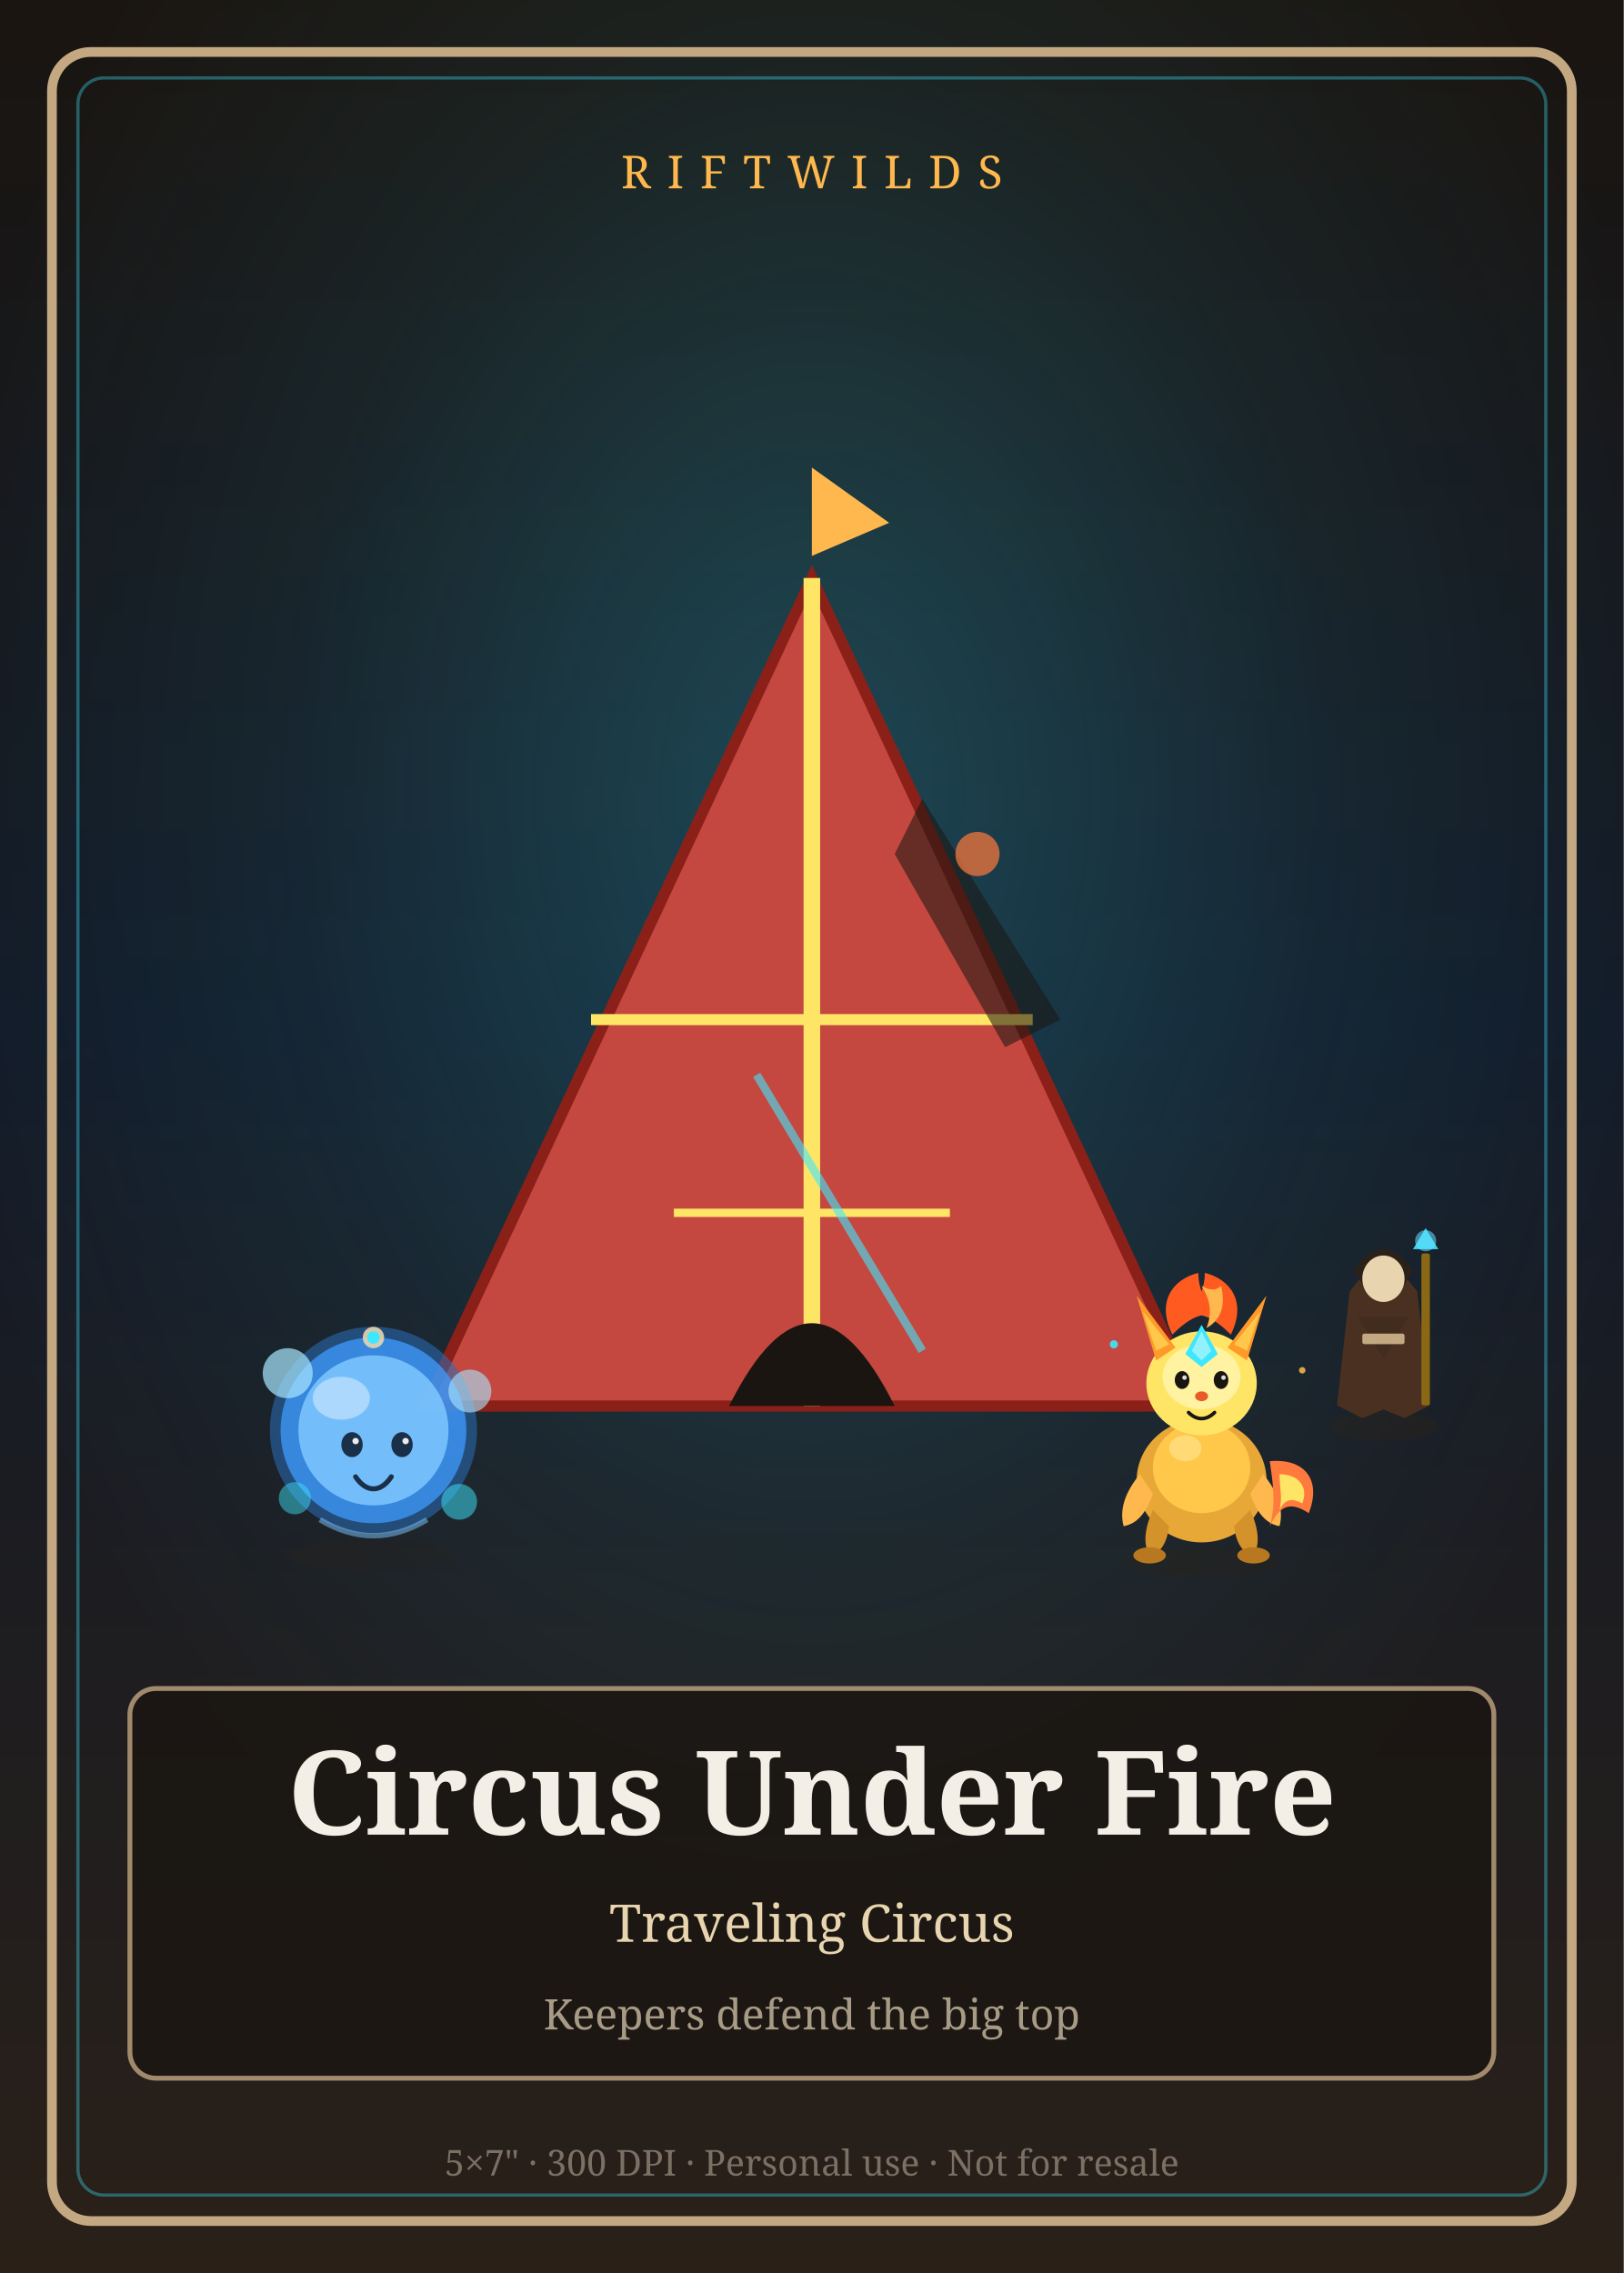
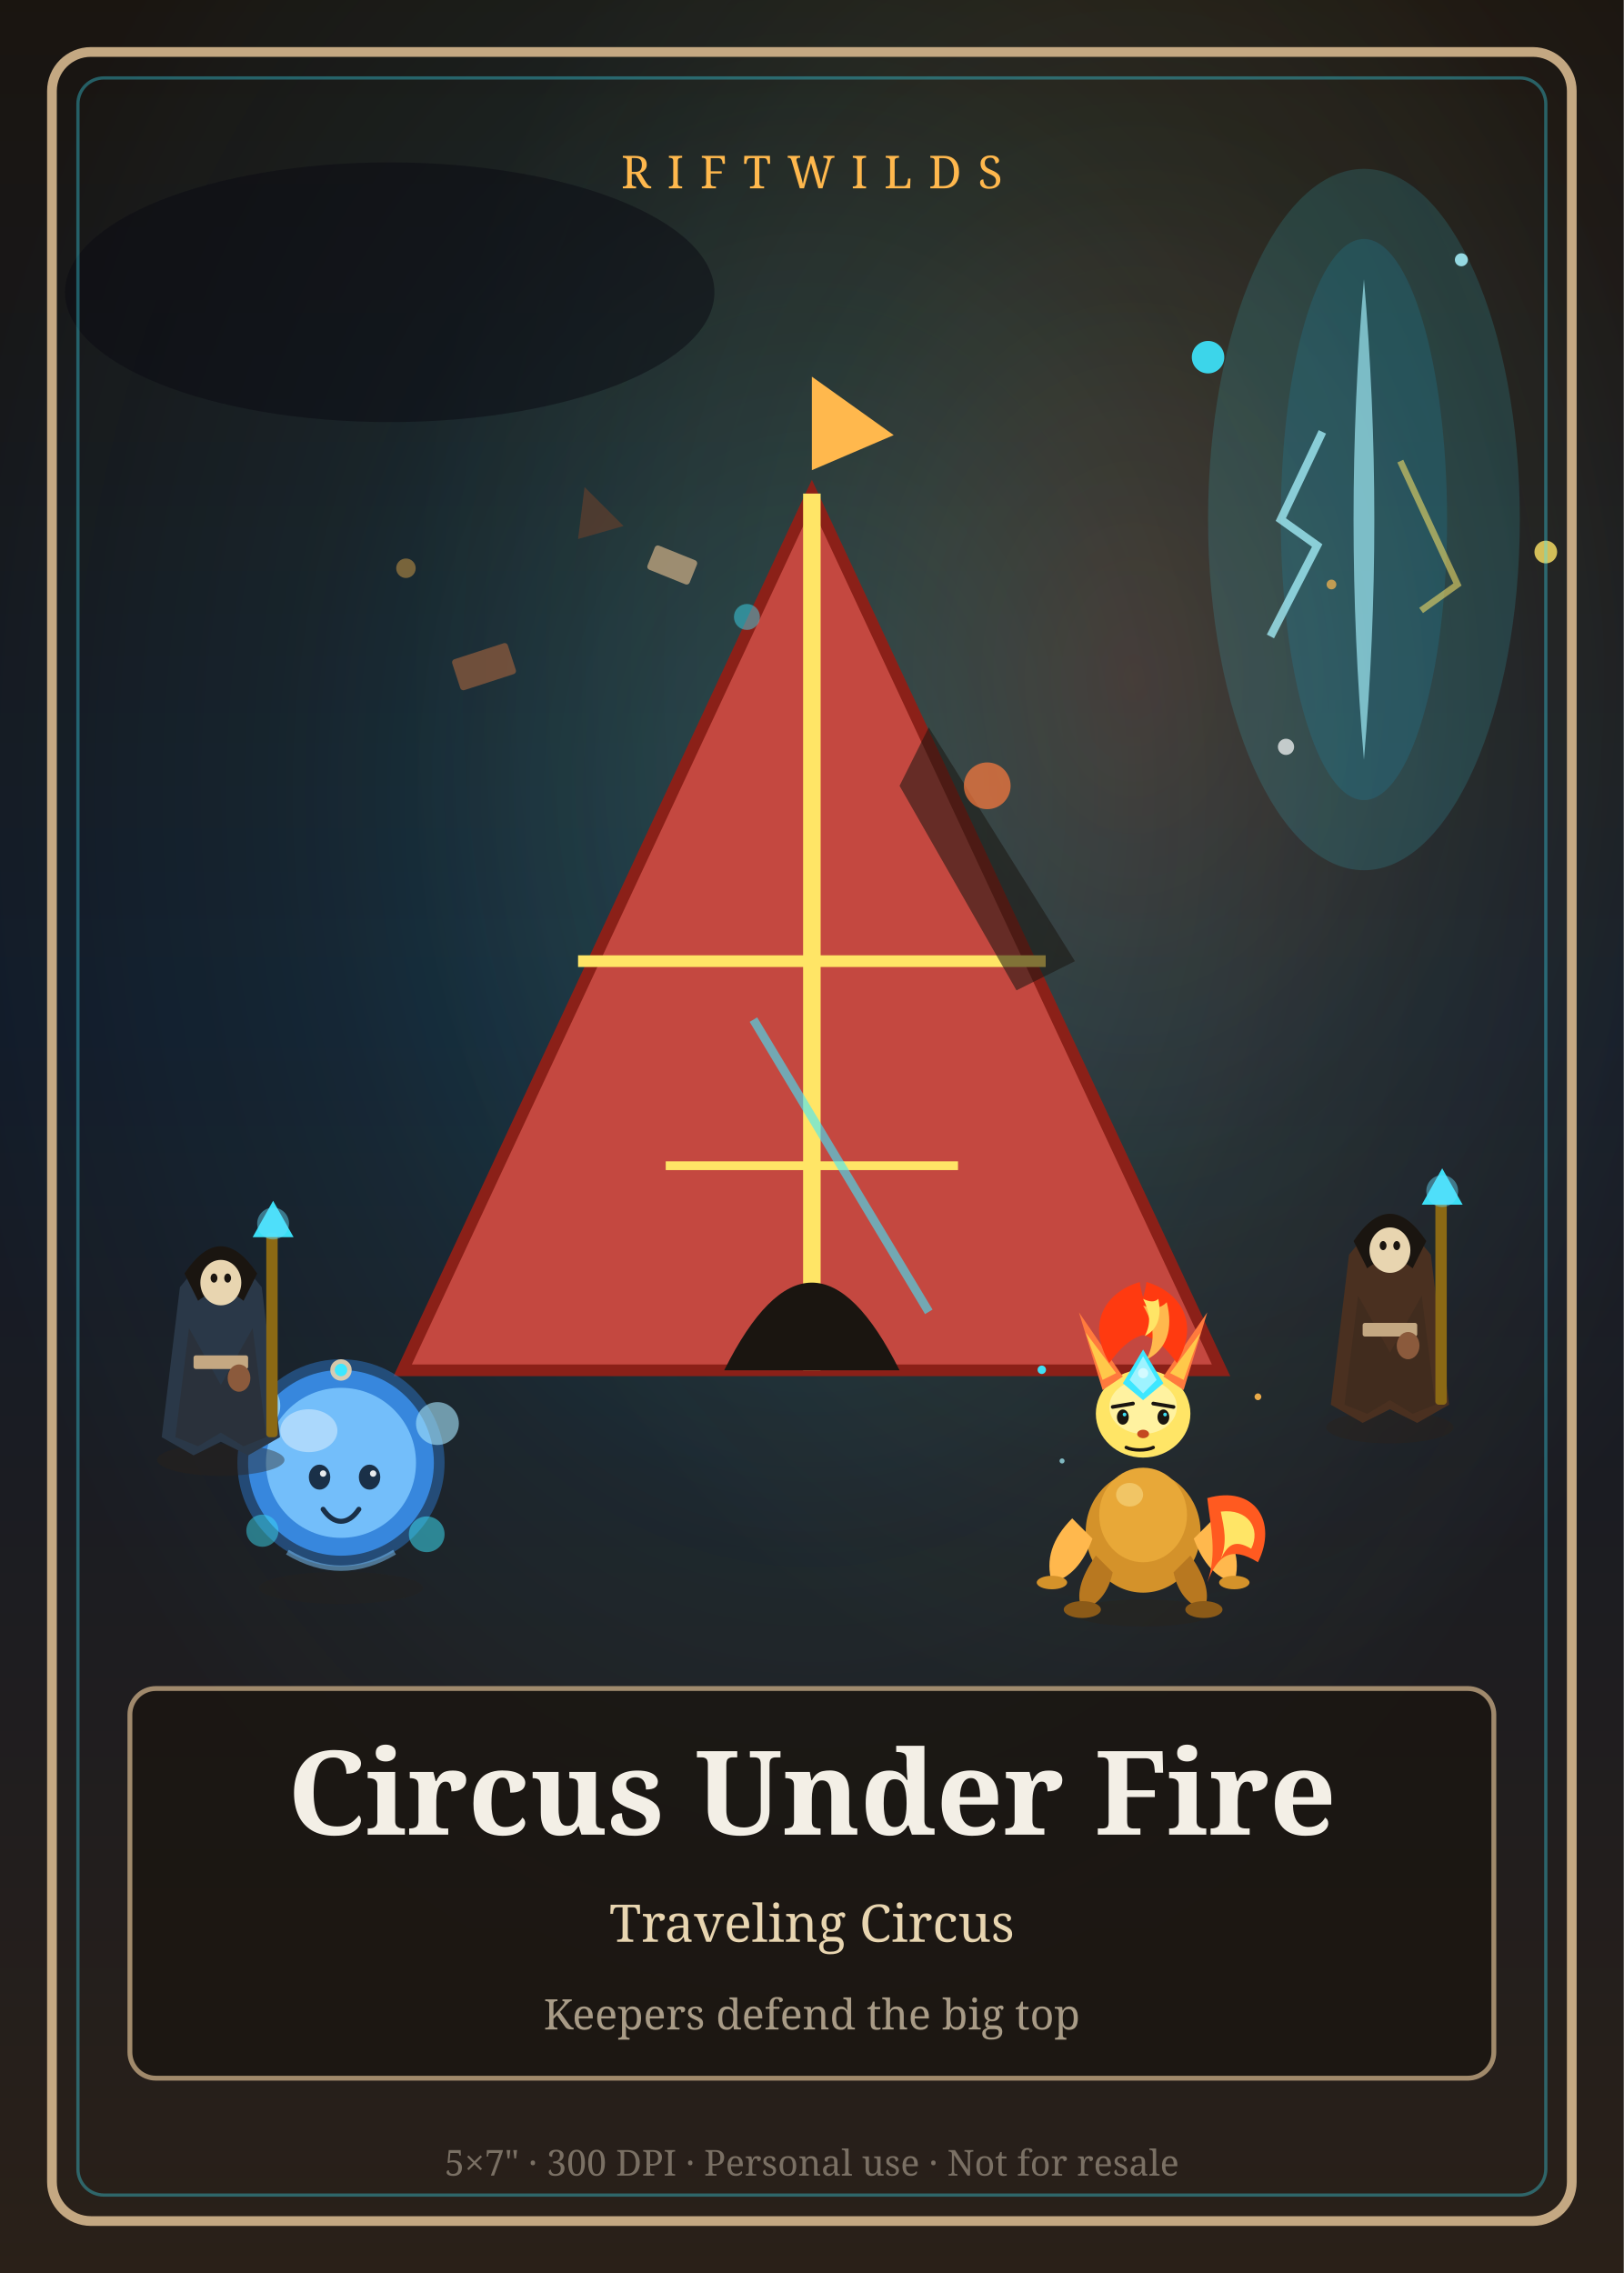
<svg xmlns="http://www.w3.org/2000/svg" width="1500" height="2100" viewBox="0 0 500 700">
  <defs>
    <linearGradient id="c-parchment" x1="0" y1="0" x2="0" y2="1">
      <stop stop-color="#f4e8d0" />
      <stop offset="0.55" stop-color="#e8d5b0" />
      <stop offset="1" stop-color="#d4bc8e" />
    </linearGradient>
    <linearGradient id="c-ink" x1="0" y1="0" x2="0" y2="1">
      <stop stop-color="#1a1510" />
      <stop offset="0.5" stop-color="#141820" />
      <stop offset="1" stop-color="#0e1218" />
    </linearGradient>
    <linearGradient id="c-bronze" x1="0" y1="0" x2="1" y2="1">
      <stop stop-color="#e8c878" />
      <stop offset="0.4" stop-color="#c4a882" />
      <stop offset="1" stop-color="#8b6914" />
    </linearGradient>
    <linearGradient id="c-rift" x1="0" y1="0" x2="0" y2="1">
-       <stop stop-color="#66e0ff" />
-       <stop offset="0.5" stop-color="#3de7ff" />
-       <stop offset="1" stop-color="#1a8fb8" />
+       <stop stop-color="#a8f4ff" />
+       <stop offset="0.35" stop-color="#3de7ff" />
+       <stop offset="0.7" stop-color="#1a8fb8" />
+       <stop offset="1" stop-color="#0a4a68" />
+     </linearGradient>
+     <linearGradient id="c-warmSky" x1="0" y1="0" x2="0" y2="1">
+       <stop stop-color="#0a1018" />
+       <stop offset="0.35" stop-color="#1a2438" />
+       <stop offset="0.65" stop-color="#3a3028" />
+       <stop offset="1" stop-color="#5a4030" />
+     </linearGradient>
+     <linearGradient id="c-earth" x1="0" y1="0" x2="0" y2="1">
+       <stop stop-color="#3d6a42" />
+       <stop offset="0.45" stop-color="#2f5a3a" />
+       <stop offset="1" stop-color="#1a3020" />
    </linearGradient>
    <radialGradient id="c-amberGlow" cx="50%" cy="40%" r="50%">
      <stop stop-color="#ffe566" stop-opacity="0.55" />
      <stop offset="0.55" stop-color="#ffb84d" stop-opacity="0.2" />
      <stop offset="1" stop-color="#ffb84d" stop-opacity="0" />
    </radialGradient>
    <radialGradient id="c-cyanGlow" cx="50%" cy="35%" r="55%">
      <stop stop-color="#3de7ff" stop-opacity="0.45" />
      <stop offset="0.6" stop-color="#3de7ff" stop-opacity="0.12" />
      <stop offset="1" stop-color="#3de7ff" stop-opacity="0" />
    </radialGradient>
+     <radialGradient id="c-emberBloom" cx="70%" cy="30%" r="45%">
+       <stop stop-color="#ff7a3d" stop-opacity="0.35" />
+       <stop offset="0.5" stop-color="#ffb84d" stop-opacity="0.12" />
+       <stop offset="1" stop-color="#ffb84d" stop-opacity="0" />
+     </radialGradient>
    <filter id="c-soft" x="-30%" y="-30%" width="160%" height="160%">
      <feGaussianBlur stdDeviation="6" />
+     </filter>
+     <filter id="c-glow" x="-40%" y="-40%" width="180%" height="180%">
+       <feGaussianBlur stdDeviation="4" result="b" />
+       <feMerge>
+         <feMergeNode in="b" />
+         <feMergeNode in="SourceGraphic" />
+       </feMerge>
    </filter>
    <linearGradient id="bg" x1="0" y1="0" x2="0" y2="1">
      <stop stop-color="#1a1510" />
      <stop offset="0.45" stop-color="#121a28" />
      <stop offset="1" stop-color="#2a2018" />
    </linearGradient>
  </defs>
  <rect width="500" height="700" fill="url(#bg)" />
-   <rect width="500" height="700" fill="url(#c-cyanGlow)" opacity="0.5" />
-   <g transform="translate(250,280) scale(0.85)">
+   <rect width="500" height="700" fill="url(#c-cyanGlow)" opacity="0.45" />
+   <rect width="500" height="700" fill="url(#c-emberBloom)" opacity="0.55" />
+   <ellipse cx="120" cy="90" rx="100" ry="40" fill="#0a0a12" opacity="0.5" />
+   <g transform="translate(250,260) scale(0.9)">
    <path d="M-140 180 L0 -120 L140 180 Z" fill="#c44840" />
    <path d="M-140 180 L0 -120 L140 180 Z" fill="none" stroke="#8b2018" stroke-width="4" />
    <path d="M0 -120 L0 180" stroke="#ffe566" stroke-width="6" />
    <path d="M-80 40 L80 40" stroke="#ffe566" stroke-width="4" />
    <path d="M-50 110 L50 110" stroke="#ffe566" stroke-width="3" />
    <path d="M0 -120 L0 -160" />
    <path d="M0 -160 L28 -140 L0 -128" fill="#ffb84d" />
    <path d="M40 -40 L90 40 L70 50 L30 -20 Z" fill="#1a1510" opacity="0.55" />
    <path d="M-20 60 L40 160" stroke="#3de7ff" stroke-width="3" opacity="0.6" />
    <circle cx="60" cy="-20" r="8" fill="#ff7a3d" opacity="0.7" />
    <path d="M-30 180 Q0 120 30 180" fill="#1a1510" />
  </g>
-   <g transform="translate(60, 380) scale(0.55)">
+   <ellipse cx="420" cy="160" rx="48" ry="108" fill="#3de7ff" opacity="0.14" filter="url(#soft)" />
+   <ellipse cx="420" cy="160" rx="25.6" ry="86.4" fill="#1a8fb8" opacity="0.2" filter="url(#soft)" />
+   <path d="M420 70 Q404 160 420 250 Q436 160 420 70 Z" fill="url(#rift)" opacity="0.92" />
+   <path d="M420 86 Q413.6 160 420 234 Q426.4 160 420 86 Z" fill="#a8f4ff" opacity="0.65" />
+   <path d="M407.2 133 L394.4 160 L405.6 168 L391.2 196" stroke="#a8f4ff" stroke-width="2.5" fill="none" opacity="0.75" />
+   <path d="M431.2 142 L448.8 180 L437.6 188" stroke="#ffe566" stroke-width="2" fill="none" opacity="0.55" />
+   <circle cx="372" cy="110" r="5" fill="#3de7ff" opacity="0.9" />
+   <circle cx="476" cy="170" r="3.5" fill="#ffe566" opacity="0.8" />
+   <circle cx="396" cy="230" r="2.5" fill="#fff" opacity="0.7" />
+   <circle cx="450" cy="80" r="2" fill="#a8f4ff" opacity="0.85" />
+   <circle cx="410" cy="180" r="1.5" fill="#ffb84d" opacity="0.7" />
+   <g opacity="0.75">
+     <rect x="140" y="200" width="18" height="10" rx="1" fill="#8b5a3c" transform="rotate(-18 150 205)" />
+     <rect x="200" y="170" width="14" height="8" rx="1" fill="#c4a882" transform="rotate(22 207 174)" />
+     <path d="M180 150 L192 162 L178 166 Z" fill="#5c3d2e" />
+     <circle cx="230" cy="190" r="4" fill="#3de7ff" opacity="0.6" />
+     <circle cx="125" cy="175" r="3" fill="#ffb84d" opacity="0.55" />
+   </g>
+   <g transform="translate(50, 390) scale(0.55)">
    <ellipse cx="100" cy="180" rx="46" ry="9" fill="#2a2118" opacity="0.22" />
    <circle cx="100" cy="110" r="58" fill="#2a6eb8" opacity="0.55" />
    <circle cx="100" cy="110" r="52" fill="#3d9bff" opacity="0.75" />
    <circle cx="100" cy="110" r="42" fill="#7ec8ff" opacity="0.85" />
    <ellipse cx="82" cy="92" rx="16" ry="12" fill="#fff" opacity="0.4" />
    <ellipse cx="88" cy="118" rx="6" ry="7" fill="#1a3048" />
    <ellipse cx="116" cy="118" rx="6" ry="7" fill="#1a3048" />
    <circle cx="90" cy="116" r="1.8" fill="#fff" opacity="0.9" />
    <circle cx="118" cy="116" r="1.8" fill="#fff" opacity="0.9" />
    <path d="M90 136c6 9 14 9 20 0" stroke="#1a3048" stroke-width="2.8" fill="none" stroke-linecap="round" />
    <circle cx="52" cy="78" r="14" fill="#a8e7ff" opacity="0.7" />
    <circle cx="154" cy="88" r="12" fill="#a8e7ff" opacity="0.6" />
    <circle cx="148" cy="150" r="10" fill="#3de7ff" opacity="0.5" />
    <circle cx="56" cy="148" r="9" fill="#3de7ff" opacity="0.45" />
    <circle cx="100" cy="58" r="6" fill="#e8d5b0" opacity="0.9" />
    <circle cx="100" cy="58" r="3.5" fill="#3de7ff" />
    <path d="M70 160 Q100 178 130 160" fill="none" stroke="#7ec8ff" stroke-width="3" opacity="0.5" />
  </g>
-   <g transform="translate(320, 390) scale(0.5)">
-     <ellipse cx="100" cy="182" rx="48" ry="9" fill="#2a2118" opacity="0.3" />
-     <ellipse cx="100" cy="132" rx="40" ry="38" fill="#e8a838" />
-     <ellipse cx="100" cy="124" rx="30" ry="28" fill="#ffc84a" />
-     <ellipse cx="90" cy="112" rx="10" ry="8" fill="#fff0a8" opacity="0.45" />
-     <path d="M70 150 Q62 168 68 178 Q78 176 80 160 Z" fill="#d4922a" />
-     <path d="M130 150 Q138 168 132 178 Q122 176 120 160 Z" fill="#d4922a" />
-     <ellipse cx="68" cy="178" rx="10" ry="5" fill="#b87820" />
-     <ellipse cx="132" cy="178" rx="10" ry="5" fill="#b87820" />
-     <path d="M62 128 Q48 145 52 160 Q64 158 70 140 Z" fill="#ffb84d" />
-     <path d="M138 128 Q152 145 148 160 Q136 158 130 140 Z" fill="#ffb84d" />
-     <ellipse cx="100" cy="72" rx="34" ry="32" fill="#ffe566" />
-     <ellipse cx="100" cy="68" rx="24" ry="20" fill="#fff2a0" />
-     <path d="M72 58 L60 18 L84 50 Z" fill="#ff9a2a" />
-     <path d="M72 52 L64 28 L80 48 Z" fill="#ffc84a" />
-     <path d="M128 58 L140 18 L116 50 Z" fill="#ff9a2a" />
-     <path d="M128 52 L136 28 L120 48 Z" fill="#ffc84a" />
-     <path d="M82 42c-10-20 0-34 16-38 0 12 6 20 12 26-10-2-18 2-28 12Z" fill="#ff5a20" />
-     <path d="M118 42c10-20 0-34-16-38 0 12-6 20-12 26 10-2 18 2 28 12Z" fill="#ff5a20" />
-     <path d="M100 12c5 8 7 16 3 26 9-5 12-14 9-26-3 3-7 3-12 0Z" fill="#ffb84d" />
-     <ellipse cx="88" cy="70" rx="4.5" ry="5.5" fill="#1a1510" />
-     <ellipse cx="112" cy="70" rx="4.5" ry="5.5" fill="#1a1510" />
-     <circle cx="89.5" cy="68.5" r="1.4" fill="#fff" opacity="0.85" />
-     <circle cx="113.5" cy="68.5" r="1.4" fill="#fff" opacity="0.85" />
-     <ellipse cx="100" cy="80" rx="4" ry="3" fill="#e85a28" />
-     <path d="M92 90c5 5 11 5 16 0" stroke="#1a1510" stroke-width="2.2" fill="none" stroke-linecap="round" />
-     <path d="M100 36 L110 54 L100 62 L90 54 Z" fill="#3de7ff" />
-     <path d="M100 40 L106 52 L100 58 L94 52 Z" fill="#a8f4ff" opacity="0.8" />
-     <path d="M142 120c22-2 32 12 24 32-12-8-18-4-24 8 4-14 2-26 0-40Z" fill="#ff7a3d" />
-     <path d="M148 128c12 0 18 8 14 18-7-4-11-2-14 4 2-8 0-14 0-22Z" fill="#ffe566" />
-     <circle cx="46" cy="48" r="2.5" fill="#3de7ff" opacity="0.9" />
-     <circle cx="162" cy="64" r="2" fill="#ffb84d" opacity="0.85" />
+   <g transform="translate(300, 400) scale(0.52)">
+     <ellipse cx="100" cy="186" rx="42" ry="8" fill="#2a2118" opacity="0.35" />
+     <ellipse cx="100" cy="138" rx="34" ry="36" fill="#d4922a" />
+     <ellipse cx="100" cy="128" rx="26" ry="28" fill="#e8a838" />
+     <ellipse cx="92" cy="116" rx="8" ry="7" fill="#fff0a8" opacity="0.4" />
+     <path d="M72 152 Q58 172 64 184 Q78 180 82 162 Z" fill="#b87820" />
+     <path d="M128 152 Q142 172 136 184 Q122 180 118 162 Z" fill="#b87820" />
+     <ellipse cx="64" cy="184" rx="11" ry="5" fill="#8b5a18" />
+     <ellipse cx="136" cy="184" rx="11" ry="5" fill="#8b5a18" />
+     <path d="M58 130 Q40 148 46 168 Q62 164 70 142 Z" fill="#ffb84d" />
+     <path d="M142 130 Q160 148 154 168 Q138 164 130 142 Z" fill="#ffb84d" />
+     <ellipse cx="46" cy="168" rx="9" ry="4" fill="#d4922a" />
+     <ellipse cx="154" cy="168" rx="9" ry="4" fill="#d4922a" />
+     <ellipse cx="100" cy="68" rx="28" ry="26" fill="#ffe566" />
+     <ellipse cx="100" cy="64" rx="20" ry="16" fill="#fff2a0" />
+     <path d="M76 54 L62 8 L88 46 Z" fill="#ff7a3d" />
+     <path d="M76 48 L66 20 L84 44 Z" fill="#ffc84a" />
+     <path d="M124 54 L138 8 L112 46 Z" fill="#ff7a3d" />
+     <path d="M124 48 L134 20 L116 44 Z" fill="#ffc84a" />
+     <path d="M80 38c-14-24-2-42 18-48 2 14 8 24 14 32-12-4-22 2-32 16Z" fill="#ff3a10" />
+     <path d="M120 38c14-24 2-42-18-48-2 14-8 24-14 32 12-4 22 2 32 16Z" fill="#ff3a10" />
+     <path d="M100 4c6 10 8 20 2 32 12-6 16-18 12-34-4 4-8 4-14 2Z" fill="#ffb84d" />
+     <path d="M100 0c4 8 5 14 1 22 8-4 10-12 8-22-2 2-5 2-9 0Z" fill="#ffe566" />
+     <path d="M82 64 L94 62" stroke="#1a1510" stroke-width="2.2" stroke-linecap="round" />
+     <path d="M118 64 L106 62" stroke="#1a1510" stroke-width="2.2" stroke-linecap="round" />
+     <ellipse cx="88" cy="70" rx="3.5" ry="4.5" fill="#1a1510" />
+     <ellipse cx="112" cy="70" rx="3.5" ry="4.5" fill="#1a1510" />
+     <circle cx="89" cy="68.5" r="1.1" fill="#3de7ff" opacity="0.95" />
+     <circle cx="113" cy="68.5" r="1.1" fill="#3de7ff" opacity="0.95" />
+     <ellipse cx="100" cy="80" rx="3.5" ry="2.5" fill="#c44820" />
+     <path d="M90 88c4 2 12 2 16 0" stroke="#1a1510" stroke-width="2" fill="none" stroke-linecap="round" />
+     <path d="M100 30 L112 50 L100 60 L88 50 Z" fill="#3de7ff" />
+     <path d="M100 34 L108 48 L100 56 L92 48 Z" fill="#a8f4ff" opacity="0.9" />
+     <circle cx="100" cy="44" r="3" fill="#fff" opacity="0.55" />
+     <path d="M138 118c28-8 42 14 30 38-16-10-24-4-30 12 6-18 2-32 0-50Z" fill="#ff5a20" />
+     <path d="M146 126c16-2 24 10 18 22-10-6-14-2-18 6 4-10 2-18 0-28Z" fill="#ffe566" />
+     <circle cx="40" cy="42" r="2.5" fill="#3de7ff" opacity="0.95" />
+     <circle cx="168" cy="58" r="2" fill="#ffb84d" opacity="0.9" />
+     <circle cx="52" cy="96" r="1.5" fill="#a8f4ff" opacity="0.7" />
  </g>
-   <g transform="translate(400,360) scale(0.65)">
-     <ellipse cx="40" cy="122" rx="26" ry="7" fill="#2a2118" opacity="0.35" />
-     <path d="M18 112 L24 58 L32 48 L40 44 L48 48 L56 58 L62 112 L50 118 L40 114 L30 118 Z" fill="#4a3020" />
-     <path d="M28 70 L40 90 L52 70" fill="#2a2118" opacity="0.25" />
-     <path d="M26 48 Q40 28 54 48 L48 58 Q40 52 32 58 Z" fill="#2a2118" />
-     <ellipse cx="40" cy="52" rx="10" ry="11" fill="#e8d5b0" />
-     <rect x="58" y="40" width="4" height="72" rx="1" fill="#8b6914" />
-     <path d="M54 38 L66 38 L60 28 Z" fill="#3de7ff" opacity="0.9" />
-     <circle cx="60" cy="34" r="5" fill="#66e0ff" opacity="0.55" />
-     <rect x="30" y="78" width="20" height="5" rx="1" fill="#c4a882" />
+   <g transform="translate(40,360) scale(0.7)">
+     <ellipse cx="40" cy="128" rx="28" ry="7" fill="#2a2118" opacity="0.4" />
+     <path d="M14 118 L22 52 L32 40 L40 36 L48 40 L58 52 L66 118 L52 126 L40 120 L28 126 Z" fill="#2a3848" />
+     <path d="M20 118 L26 70 L40 95 L54 70 L60 118 L50 122 L40 116 L30 122 Z" fill="#2a2118" opacity="0.28" />
+     <path d="M24 46 Q40 22 56 46 L50 58 Q40 50 30 58 Z" fill="#1a1510" />
+     <ellipse cx="40" cy="50" rx="9" ry="10" fill="#e8d5b0" />
+     <ellipse cx="37" cy="48" rx="1.5" ry="2" fill="#1a1510" />
+     <ellipse cx="43" cy="48" rx="1.5" ry="2" fill="#1a1510" />
+     <rect x="60" y="28" width="5" height="90" rx="1.5" fill="#8b6914" />
+     <path d="M54 30 L72 30 L63 14 Z" fill="#3de7ff" opacity="0.95" />
+     <circle cx="63" cy="24" r="7" fill="#66e0ff" opacity="0.45" filter="url(#soft)" />
+     <rect x="28" y="82" width="24" height="6" rx="1" fill="#c4a882" />
+     <ellipse cx="48" cy="92" rx="5" ry="6" fill="#8b5a3c" />
+   </g>
+   <g transform="translate(400,350) scale(0.7)">
+     <ellipse cx="40" cy="128" rx="28" ry="7" fill="#2a2118" opacity="0.4" />
+     <path d="M14 118 L22 52 L32 40 L40 36 L48 40 L58 52 L66 118 L52 126 L40 120 L28 126 Z" fill="#4a3020" />
+     <path d="M20 118 L26 70 L40 95 L54 70 L60 118 L50 122 L40 116 L30 122 Z" fill="#2a2118" opacity="0.28" />
+     <path d="M24 46 Q40 22 56 46 L50 58 Q40 50 30 58 Z" fill="#1a1510" />
+     <ellipse cx="40" cy="50" rx="9" ry="10" fill="#e8d5b0" />
+     <ellipse cx="37" cy="48" rx="1.5" ry="2" fill="#1a1510" />
+     <ellipse cx="43" cy="48" rx="1.5" ry="2" fill="#1a1510" />
+     <rect x="60" y="28" width="5" height="90" rx="1.5" fill="#8b6914" />
+     <path d="M54 30 L72 30 L63 14 Z" fill="#3de7ff" opacity="0.95" />
+     <circle cx="63" cy="24" r="7" fill="#66e0ff" opacity="0.45" filter="url(#soft)" />
+     <rect x="28" y="82" width="24" height="6" rx="1" fill="#c4a882" />
+     <ellipse cx="48" cy="92" rx="5" ry="6" fill="#8b5a3c" />
  </g>
  <rect x="16" y="16" width="468" height="668" rx="12" fill="none" stroke="#c4a882" stroke-width="3" />
  <rect x="24" y="24" width="452" height="652" rx="8" fill="none" stroke="#3de7ff" stroke-width="1" opacity="0.35" />
  <text x="250" y="58" text-anchor="middle" font-family="Georgia, serif" font-size="14" fill="#ffb84d" letter-spacing="5">RIFTWILDS</text>
  <rect x="40" y="520" width="420" height="120" rx="8" fill="#1a1510" opacity="0.78" stroke="#c4a882" stroke-width="1.5" />
  <text x="250" y="565" text-anchor="middle" font-family="Georgia, serif" font-size="36" fill="#f3efe6" font-weight="700">Circus Under Fire</text>
  <text x="250" y="598" text-anchor="middle" font-family="Georgia, serif" font-size="16" fill="#e8d5b0">Traveling Circus</text>
  <text x="250" y="625" text-anchor="middle" font-family="Georgia, serif" font-size="13" fill="#a89b86">Keepers defend the big top</text>
  <text x="250" y="670" text-anchor="middle" font-family="Georgia, serif" font-size="11" fill="#7a7064">5×7" · 300 DPI · Personal use · Not for resale</text>
</svg>
